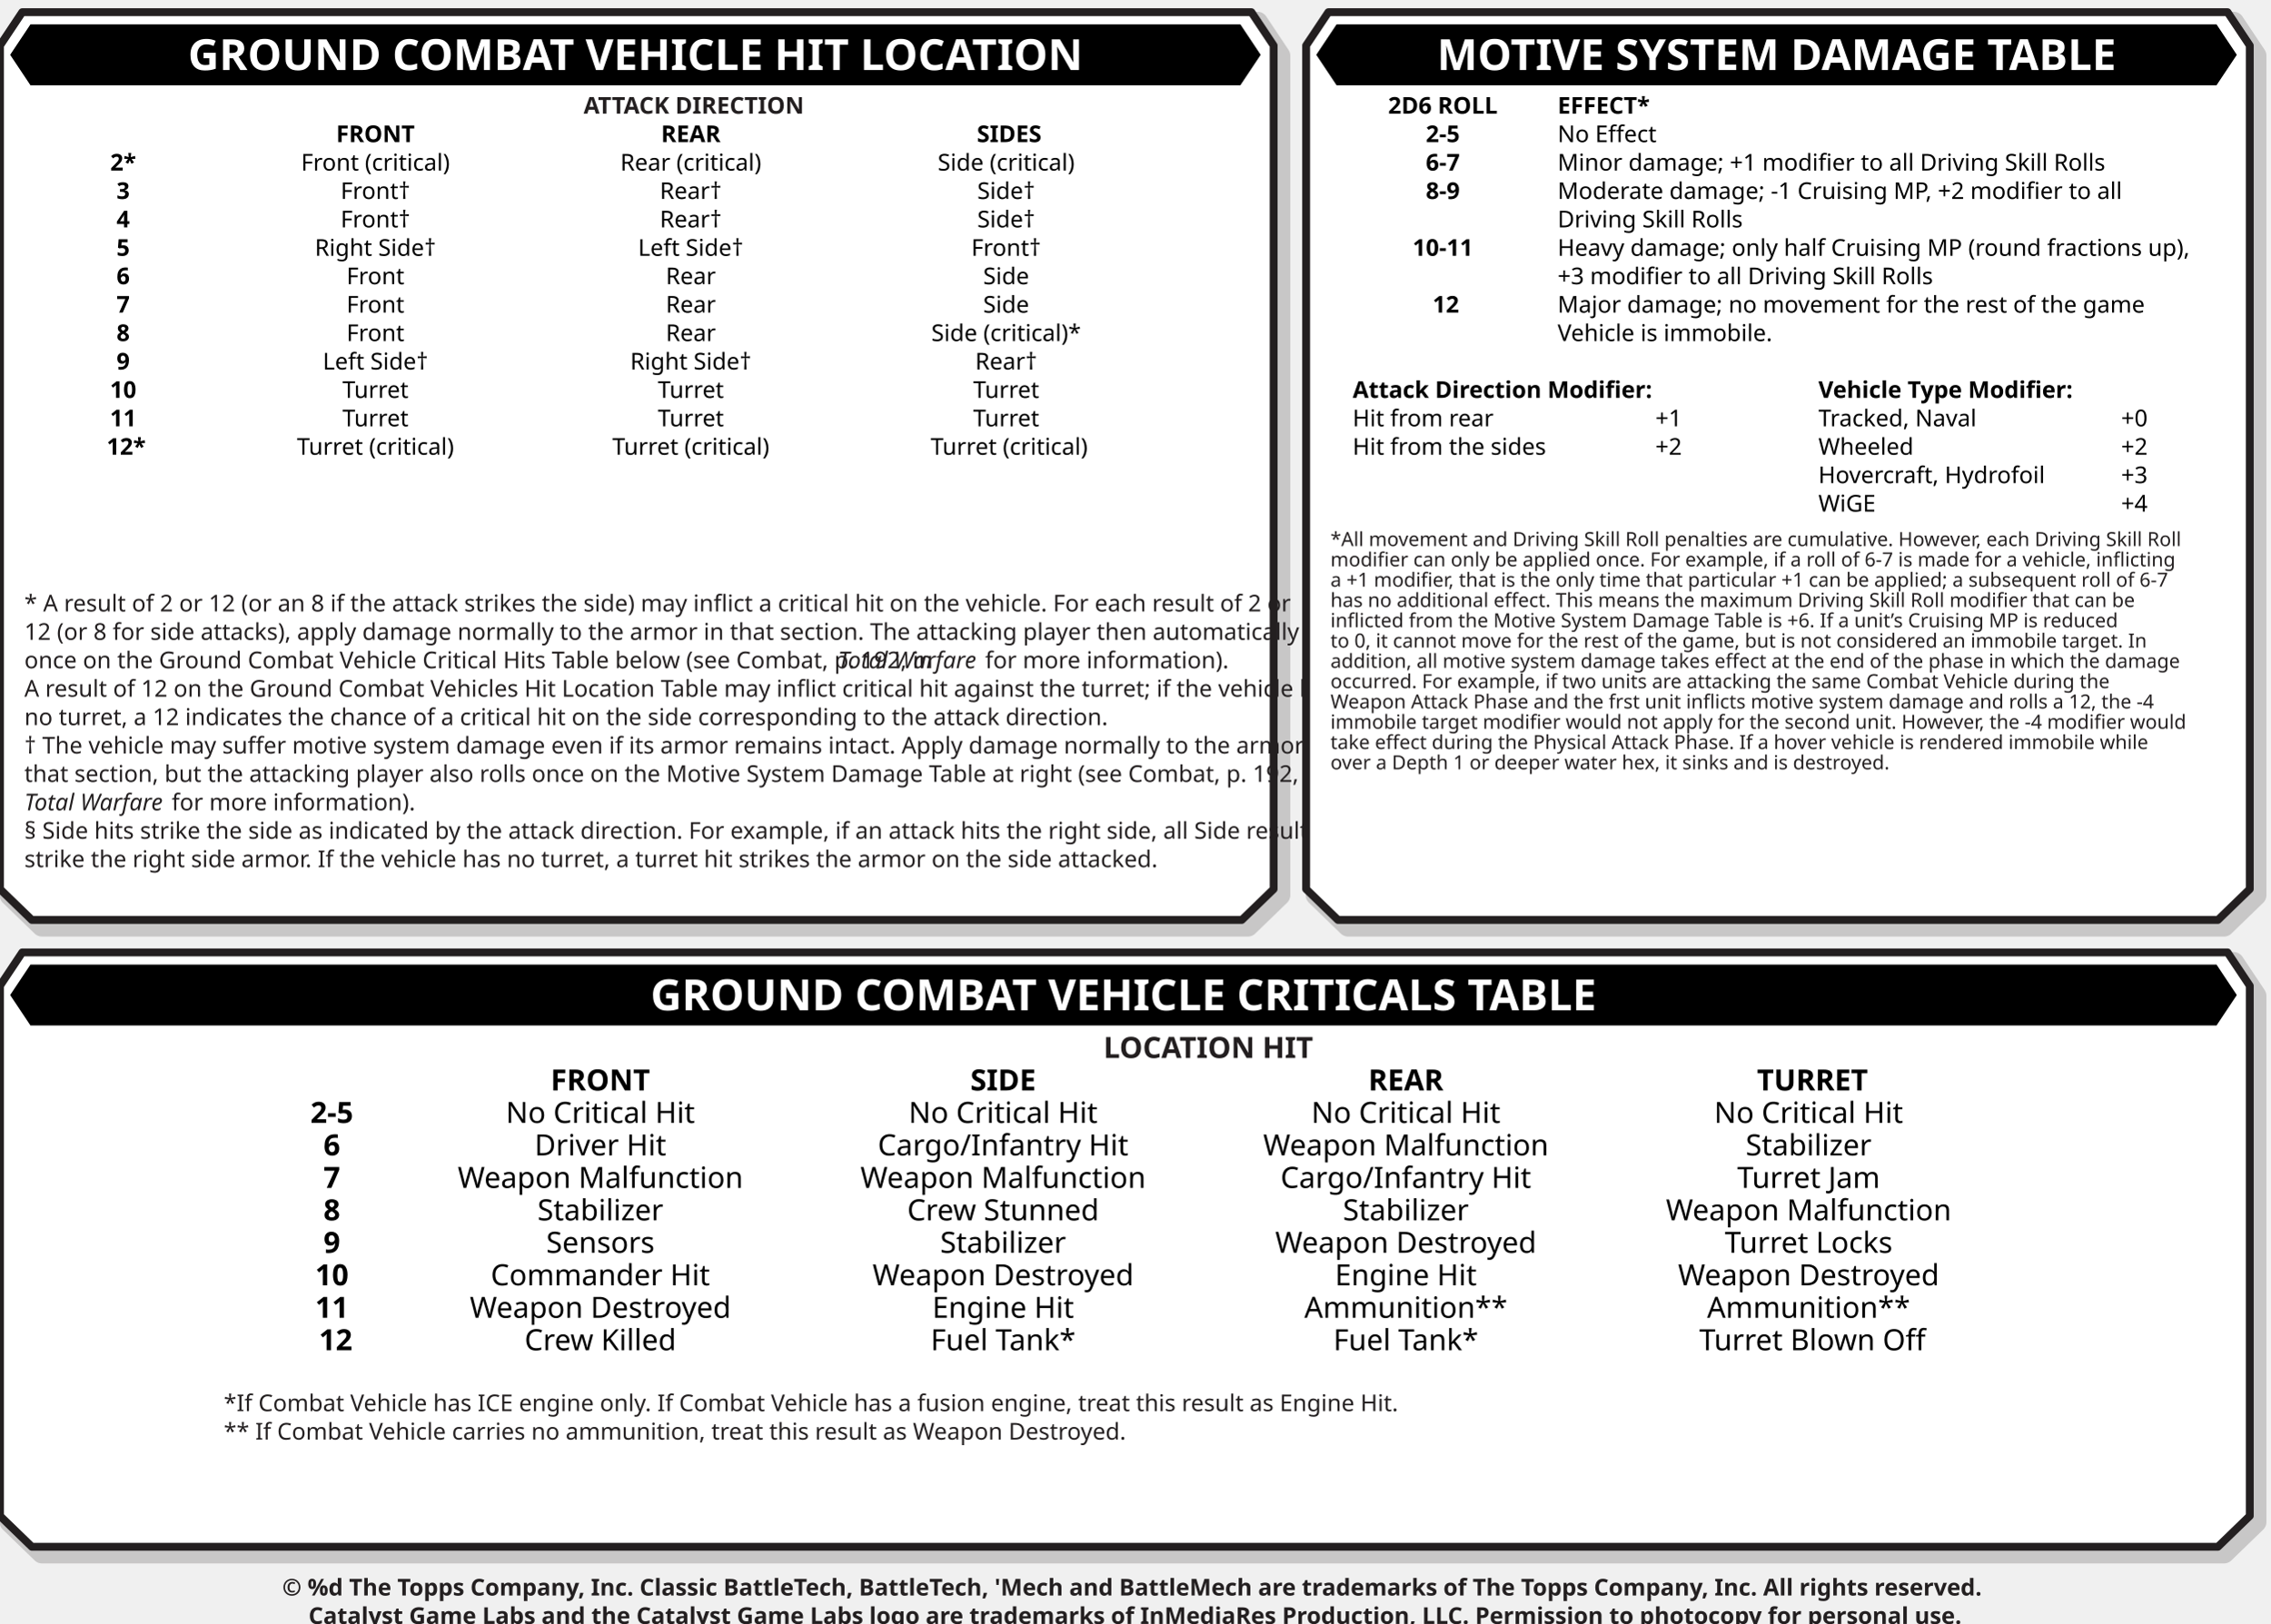
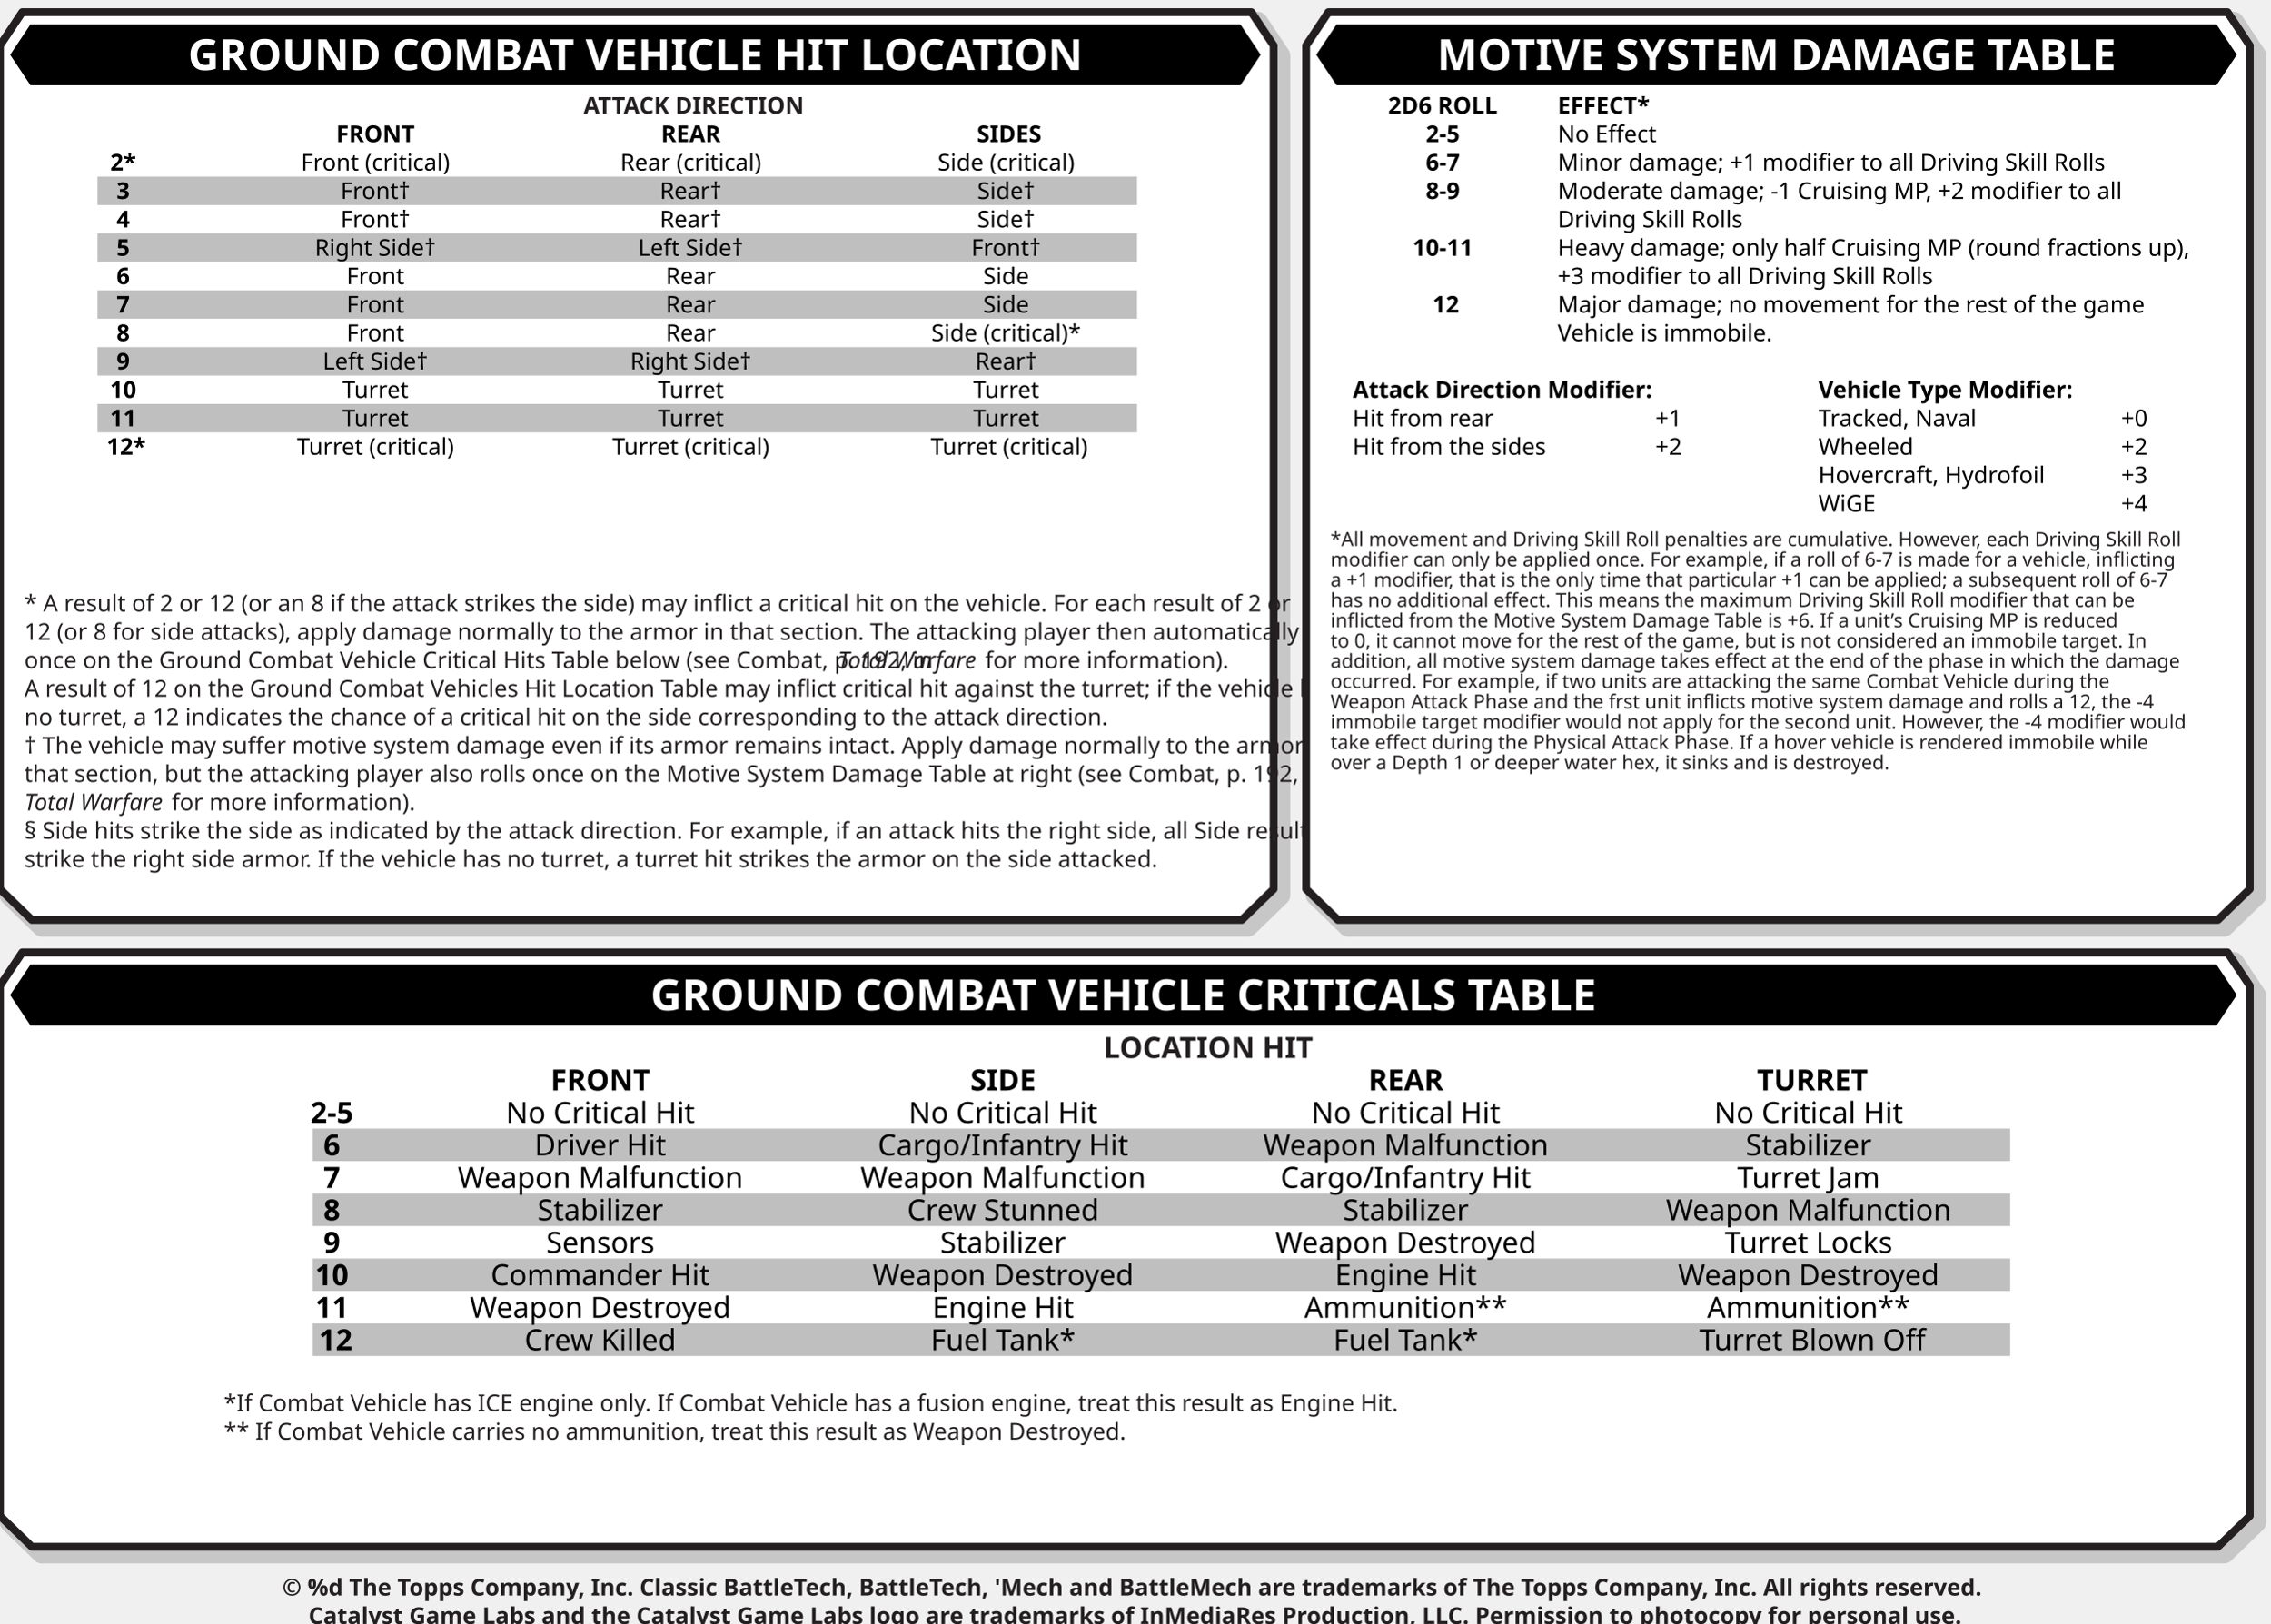
- <svg xmlns="http://www.w3.org/2000/svg" contentScriptType="text/ecmascript" width="559.0" zoomAndPan="magnify" contentStyleType="text/css" height="400.0" preserveAspectRatio="xMidYMid meet" version="1.0">
+ <svg xmlns="http://www.w3.org/2000/svg" contentScriptType="text/ecmascript" width="559.0" zoomAndPan="magnify" contentStyleType="text/css" height="400.0" preserveAspectRatio="xMidYMid meet" version="1.0" id="svg155">
+   <defs id="defs155" />
  <g style="mml-color-elements:" id="rs_template">
    <text font-size="5.7px" transform="translate (279.5 400.0)" fill="#231f20" text-anchor="middle" font-family="Eurostile" id="footer" font-weight="bold">
      <tspan lengthAdjust="spacingAndGlyphs" x="0.0" id="tspanCopyright" y="-7.000" textLength="531.050">© %d The Topps Company, Inc. Classic BattleTech, BattleTech, 'Mech and BattleMech are trademarks of The Topps Company, Inc. All rights reserved.</tspan>
-       <tspan lengthAdjust="spacingAndGlyphs" x="0.0" y="0" textLength="503.100">Catalyst Game Labs and the Catalyst Game Labs logo are trademarks of InMediaRes Production, LLC. Permission to photocopy for personal use.</tspan>
+       <tspan lengthAdjust="spacingAndGlyphs" x="0.0" y="0" textLength="503.100" id="tspan1">Catalyst Game Labs and the Catalyst Game Labs logo are trademarks of InMediaRes Production, LLC. Permission to photocopy for personal use.</tspan>
    </text>
-     <g transform="translate (0.000 3.000)">
-       <g>
-         <path fill="#ffffff" d="M 2.5,10.714 L 7.975,2.500 L 309.655,2.500 l 5.475,8.214 L 315.130,217.500 l -7.845,7.600 L 10.345,225.100 l -7.845,-7.600 Z" stroke-width="5.2" stroke-linejoin="round" stroke="#c8c7c7" />
-         <path fill="#ffffff" d="M 0.0,8.214 L 5.475,0.000 L 308.155,0.000 l 5.475,8.214 L 313.630,216.000 l -7.845,7.600 L 7.845,223.600 l -7.845,-7.600 Z" stroke-width="1.932" stroke-linejoin="round" stroke="#231f20" />
-         <g transform="translate (2.5,3.0)">
-           <path fill="#000000" d="M 0,7.500 l 4.999,-7.500 h 297.940 l 4.999,7.500 l -4.999,7.500 h -297.940 Z" />
-           <text x="153.969" y="11.250" fill="#ffffff" text-anchor="middle" style="font-family:Eurostile;font-size:10.600px;font-weight:bold;font-style:normal" textLength="198.545" lengthAdjust="spacingAndGlyphs">GROUND COMBAT VEHICLE HIT LOCATION</text>
+     <g transform="translate (0.000 3.000)" id="g64">
+       <g id="g4">
+         <path fill="#ffffff" d="M 2.5,10.714 L 7.975,2.500 L 309.655,2.500 l 5.475,8.214 L 315.130,217.500 l -7.845,7.600 L 10.345,225.100 l -7.845,-7.600 Z" stroke-width="5.2" stroke-linejoin="round" stroke="#c8c7c7" id="path1" />
+         <path fill="#ffffff" d="M 0.0,8.214 L 5.475,0.000 L 308.155,0.000 l 5.475,8.214 L 313.630,216.000 l -7.845,7.600 L 7.845,223.600 l -7.845,-7.600 Z" stroke-width="1.932" stroke-linejoin="round" stroke="#231f20" id="path2" />
+         <g transform="translate (2.5,3.0)" id="g3">
+           <path fill="#000000" d="M 0,7.500 l 4.999,-7.500 h 297.940 l 4.999,7.500 l -4.999,7.500 h -297.940 Z" id="path3" />
+           <text x="153.969" y="11.250" fill="#ffffff" text-anchor="middle" style="font-family:Eurostile;font-size:10.600px;font-weight:bold;font-style:normal" textLength="198.545" lengthAdjust="spacingAndGlyphs" id="text3">GROUND COMBAT VEHICLE HIT LOCATION</text>
        </g>
      </g>
-       <text fill="#231f20" x="170.847" y="25.000" style="font-family:Eurostile;font-size:5.700px;font-weight:bold;font-style:normal" text-anchor="middle">ATTACK DIRECTION</text>
-       <g transform="translate (0.000 32.000)">
-         <text text-anchor="middle" style="font-family:Eurostile;font-size:5.700px;font-weight:bold;font-style:normal">
-           <tspan x="93.189" y="0.000">FRONT</tspan>
-           <tspan x="170.847" y="0.000">REAR</tspan>
-           <tspan x="248.504" y="0.000">SIDES</tspan>
-         </text>
-         <text text-anchor="middle" style="font-family:Eurostile;font-size:5.700px;font-weight:bold;font-style:normal">
-           <tspan x="31.063" y="7.000">2*</tspan>
-           <tspan x="31.063" y="14.000">3</tspan>
-           <tspan x="31.063" y="21.000">4</tspan>
-           <tspan x="31.063" y="28.000">5</tspan>
-           <tspan x="31.063" y="35.000">6</tspan>
-           <tspan x="31.063" y="42.000">7</tspan>
-           <tspan x="31.063" y="49.000">8</tspan>
-           <tspan x="31.063" y="56.000">9</tspan>
-           <tspan x="31.063" y="63.000">10</tspan>
-           <tspan x="31.063" y="70.000">11</tspan>
-           <tspan x="31.063" y="77.000">12*</tspan>
-         </text>
-         <text text-anchor="middle" style="font-family:Eurostile;font-size:5.700px;font-weight:normal;font-style:normal">
-           <tspan x="93.189" y="7.000">Front (critical)</tspan>
-           <tspan x="170.847" y="7.000">Rear (critical)</tspan>
-           <tspan x="248.504" y="7.000">Side (critical)</tspan>
-           <tspan x="93.189" y="14.000">Front†</tspan>
-           <tspan x="170.847" y="14.000">Rear†</tspan>
-           <tspan x="248.504" y="14.000">Side†</tspan>
-           <tspan x="93.189" y="21.000">Front†</tspan>
-           <tspan x="170.847" y="21.000">Rear†</tspan>
-           <tspan x="248.504" y="21.000">Side†</tspan>
-           <tspan x="93.189" y="28.000">Right Side†</tspan>
-           <tspan x="170.847" y="28.000">Left Side†</tspan>
-           <tspan x="248.504" y="28.000">Front†</tspan>
-           <tspan x="93.189" y="35.000">Front</tspan>
-           <tspan x="170.847" y="35.000">Rear</tspan>
-           <tspan x="248.504" y="35.000">Side</tspan>
-           <tspan x="93.189" y="42.000">Front</tspan>
-           <tspan x="170.847" y="42.000">Rear</tspan>
-           <tspan x="248.504" y="42.000">Side</tspan>
-           <tspan x="93.189" y="49.000">Front</tspan>
-           <tspan x="170.847" y="49.000">Rear</tspan>
-           <tspan x="248.504" y="49.000">Side (critical)*</tspan>
-           <tspan x="93.189" y="56.000">Left Side†</tspan>
-           <tspan x="170.847" y="56.000">Right Side†</tspan>
-           <tspan x="248.504" y="56.000">Rear†</tspan>
-           <tspan x="93.189" y="63.000">Turret</tspan>
-           <tspan x="170.847" y="63.000">Turret</tspan>
-           <tspan x="248.504" y="63.000">Turret</tspan>
-           <tspan x="93.189" y="70.000">Turret</tspan>
-           <tspan x="170.847" y="70.000">Turret</tspan>
-           <tspan x="248.504" y="70.000">Turret</tspan>
-           <tspan x="93.189" y="77.000">Turret (critical)</tspan>
-           <tspan x="170.847" y="77.000">Turret (critical)</tspan>
-           <tspan x="248.504" y="77.000">Turret (critical)</tspan>
-         </text>
-       </g>
-       <g transform="translate(0,140.600)">
-         <text x="6.000" y="7.000" fill="#231f20" text-anchor="start" style="font-family:Eurostile;font-size:5.700px;font-weight:normal;font-style:normal" textLength="301.630" lengthAdjust="spacingAndGlyphs">* A result of 2 or 12 (or an 8 if the attack strikes the side) may inflict a critical hit on the vehicle. For each result of 2 or</text>
-         <text x="6.000" y="14.000" fill="#231f20" text-anchor="start" style="font-family:Eurostile;font-size:5.700px;font-weight:normal;font-style:normal" textLength="301.630" lengthAdjust="spacingAndGlyphs">12 (or 8 for side attacks), apply damage normally to the armor in that section. The attacking player then automatically rolls</text>
-         <text x="6.000" y="21.000" fill="#231f20" text-anchor="start" style="font-family:Eurostile;font-size:5.700px;font-weight:normal;font-style:normal" textLength="200.326" lengthAdjust="spacingAndGlyphs">once on the Ground Combat Vehicle Critical Hits Table below (see Combat, p. 192, in </text>
-         <text x="206.326" y="21.000" fill="#231f20" text-anchor="start" style="font-family:Eurostile;font-size:5.700px;font-weight:normal;font-style:italic" textLength="33.425" lengthAdjust="spacingAndGlyphs">Total Warfare</text>
-         <text x="242.595" y="21.000" fill="#231f20" text-anchor="start" style="font-family:Eurostile;font-size:5.700px;font-weight:normal;font-style:normal" textLength="53.281" lengthAdjust="spacingAndGlyphs"> for more information).</text>
-         <text x="6.000" y="28.000" fill="#231f20" text-anchor="start" style="font-family:Eurostile;font-size:5.700px;font-weight:normal;font-style:normal" textLength="301.630" lengthAdjust="spacingAndGlyphs">A result of 12 on the Ground Combat Vehicles Hit Location Table may inflict critical hit against the turret; if the vehicle has</text>
-         <text fill="#231f20" x="6.000" y="35.000" style="font-family:Eurostile;font-size:5.700px;font-weight:normal;font-style:normal;mml-field-width:67827.500" text-anchor="start">no turret, a 12 indicates the chance of a critical hit on the side corresponding to the attack direction.</text>
-         <text x="6.000" y="42.000" fill="#231f20" text-anchor="start" style="font-family:Eurostile;font-size:5.700px;font-weight:normal;font-style:normal" textLength="301.630" lengthAdjust="spacingAndGlyphs">† The vehicle may suffer motive system damage even if its armor remains intact. Apply damage normally to the armor in</text>
-         <text x="6.000" y="49.000" fill="#231f20" text-anchor="start" style="font-family:Eurostile;font-size:5.700px;font-weight:normal;font-style:normal" textLength="301.630" lengthAdjust="spacingAndGlyphs">that section, but the attacking player also rolls once on the Motive System Damage Table at right (see Combat, p. 192, in</text>
-         <text x="6.000" y="56.000" fill="#231f20" text-anchor="start" style="font-family:Eurostile;font-size:5.700px;font-weight:normal;font-style:italic" textLength="33.425" lengthAdjust="spacingAndGlyphs">Total Warfare</text>
-         <text x="42.269" y="56.000" fill="#231f20" text-anchor="start" style="font-family:Eurostile;font-size:5.700px;font-weight:normal;font-style:normal" textLength="53.281" lengthAdjust="spacingAndGlyphs"> for more information).</text>
-         <text x="6.000" y="63.000" fill="#231f20" text-anchor="start" style="font-family:Eurostile;font-size:5.700px;font-weight:normal;font-style:normal" textLength="301.630" lengthAdjust="spacingAndGlyphs">§ Side hits strike the side as indicated by the attack direction. For example, if an attack hits the right side, all Side results</text>
-         <text fill="#231f20" x="6.000" y="70.000" style="font-family:Eurostile;font-size:5.700px;font-weight:normal;font-style:normal;mml-field-width:69736.813" text-anchor="start">strike the right side armor. If the vehicle has no turret, a turret hit strikes the armor on the side attacked.</text>
-       </g>
-     </g>
-     <g transform="translate (321.630 3.000)">
-       <g>
-         <path fill="#ffffff" d="M 2.5,10.714 L 7.975,2.500 L 228.395,2.500 l 5.475,8.214 L 233.870,217.500 l -7.845,7.600 L 10.345,225.100 l -7.845,-7.600 Z" stroke-width="5.2" stroke-linejoin="round" stroke="#c8c7c7" />
-         <path fill="#ffffff" d="M 0.0,8.214 L 5.475,0.000 L 226.895,0.000 l 5.475,8.214 L 232.370,216.000 l -7.845,7.600 L 7.845,223.600 l -7.845,-7.600 Z" stroke-width="1.932" stroke-linejoin="round" stroke="#231f20" />
-         <g transform="translate (2.5,3.0)">
-           <path fill="#000000" d="M 0,7.500 l 4.999,-7.500 h 216.680 l 4.999,7.500 l -4.999,7.500 h -216.680 Z" />
-           <text x="113.339" y="11.250" fill="#ffffff" text-anchor="middle" style="font-family:Eurostile;font-size:10.600px;font-weight:bold;font-style:normal" textLength="157.417" lengthAdjust="spacingAndGlyphs">MOTIVE SYSTEM DAMAGE TABLE</text>
+       <text fill="#231f20" x="170.847" y="25.000" style="font-family:Eurostile;font-size:5.700px;font-weight:bold;font-style:normal" text-anchor="middle" id="text4">ATTACK DIRECTION</text>
+       <g transform="translate (0.000 32.000)" id="g50">
+         <text text-anchor="middle" style="font-family:Eurostile;font-size:5.700px;font-weight:bold;font-style:normal" id="text6">
+           <tspan x="93.189" y="0.000" id="tspan4">FRONT</tspan>
+           <tspan x="170.847" y="0.000" id="tspan5">REAR</tspan>
+           <tspan x="248.504" y="0.000" id="tspan6">SIDES</tspan>
+         </text>
+         <text text-anchor="middle" style="font-family:Eurostile;font-size:5.700px;font-weight:bold;font-style:normal" id="text17">
+           <tspan x="31.063" y="7.000" id="tspan7">2*</tspan>
+           <tspan x="31.063" y="14.000" id="tspan8">3</tspan>
+           <tspan x="31.063" y="21.000" id="tspan9">4</tspan>
+           <tspan x="31.063" y="28.000" id="tspan10">5</tspan>
+           <tspan x="31.063" y="35.000" id="tspan11">6</tspan>
+           <tspan x="31.063" y="42.000" id="tspan12">7</tspan>
+           <tspan x="31.063" y="49.000" id="tspan13">8</tspan>
+           <tspan x="31.063" y="56.000" id="tspan14">9</tspan>
+           <tspan x="31.063" y="63.000" id="tspan15">10</tspan>
+           <tspan x="31.063" y="70.000" id="tspan16">11</tspan>
+           <tspan x="31.063" y="77.000" id="tspan17">12*</tspan>
+         </text>
+         <text text-anchor="middle" style="font-family:Eurostile;font-size:5.700px;font-weight:normal;font-style:normal" id="text50">
+           <tspan x="93.189" y="7.000" id="tspan18">Front (critical)</tspan>
+           <tspan x="170.847" y="7.000" id="tspan19">Rear (critical)</tspan>
+           <tspan x="248.504" y="7.000" id="tspan20">Side (critical)</tspan>
+           <tspan x="93.189" y="14.000" id="tspan21">Front†</tspan>
+           <tspan x="170.847" y="14.000" id="tspan22">Rear†</tspan>
+           <tspan x="248.504" y="14.000" id="tspan23">Side†</tspan>
+           <tspan x="93.189" y="21.000" id="tspan24">Front†</tspan>
+           <tspan x="170.847" y="21.000" id="tspan25">Rear†</tspan>
+           <tspan x="248.504" y="21.000" id="tspan26">Side†</tspan>
+           <tspan x="93.189" y="28.000" id="tspan27">Right Side†</tspan>
+           <tspan x="170.847" y="28.000" id="tspan28">Left Side†</tspan>
+           <tspan x="248.504" y="28.000" id="tspan29">Front†</tspan>
+           <tspan x="93.189" y="35.000" id="tspan30">Front</tspan>
+           <tspan x="170.847" y="35.000" id="tspan31">Rear</tspan>
+           <tspan x="248.504" y="35.000" id="tspan32">Side</tspan>
+           <tspan x="93.189" y="42.000" id="tspan33">Front</tspan>
+           <tspan x="170.847" y="42.000" id="tspan34">Rear</tspan>
+           <tspan x="248.504" y="42.000" id="tspan35">Side</tspan>
+           <tspan x="93.189" y="49.000" id="tspan36">Front</tspan>
+           <tspan x="170.847" y="49.000" id="tspan37">Rear</tspan>
+           <tspan x="248.504" y="49.000" id="tspan38">Side (critical)*</tspan>
+           <tspan x="93.189" y="56.000" id="tspan39">Left Side†</tspan>
+           <tspan x="170.847" y="56.000" id="tspan40">Right Side†</tspan>
+           <tspan x="248.504" y="56.000" id="tspan41">Rear†</tspan>
+           <tspan x="93.189" y="63.000" id="tspan42">Turret</tspan>
+           <tspan x="170.847" y="63.000" id="tspan43">Turret</tspan>
+           <tspan x="248.504" y="63.000" id="tspan44">Turret</tspan>
+           <tspan x="93.189" y="70.000" id="tspan45">Turret</tspan>
+           <tspan x="170.847" y="70.000" id="tspan46">Turret</tspan>
+           <tspan x="248.504" y="70.000" id="tspan47">Turret</tspan>
+           <tspan x="93.189" y="77.000" id="tspan48">Turret (critical)</tspan>
+           <tspan x="170.847" y="77.000" id="tspan49">Turret (critical)</tspan>
+           <tspan x="248.504" y="77.000" id="tspan50">Turret (critical)</tspan>
+         </text>
+       </g>
+       <g transform="translate(0,140.600)" id="g63">
+         <text x="6.000" y="7.000" fill="#231f20" text-anchor="start" style="font-family:Eurostile;font-size:5.700px;font-weight:normal;font-style:normal" textLength="301.630" lengthAdjust="spacingAndGlyphs" id="text51">* A result of 2 or 12 (or an 8 if the attack strikes the side) may inflict a critical hit on the vehicle. For each result of 2 or</text>
+         <text x="6.000" y="14.000" fill="#231f20" text-anchor="start" style="font-family:Eurostile;font-size:5.700px;font-weight:normal;font-style:normal" textLength="301.630" lengthAdjust="spacingAndGlyphs" id="text52">12 (or 8 for side attacks), apply damage normally to the armor in that section. The attacking player then automatically rolls</text>
+         <text x="6.000" y="21.000" fill="#231f20" text-anchor="start" style="font-family:Eurostile;font-size:5.700px;font-weight:normal;font-style:normal" textLength="200.326" lengthAdjust="spacingAndGlyphs" id="text53">once on the Ground Combat Vehicle Critical Hits Table below (see Combat, p. 192, in </text>
+         <text x="206.326" y="21.000" fill="#231f20" text-anchor="start" style="font-family:Eurostile;font-size:5.700px;font-weight:normal;font-style:italic" textLength="33.425" lengthAdjust="spacingAndGlyphs" id="text54">Total Warfare</text>
+         <text x="242.595" y="21.000" fill="#231f20" text-anchor="start" style="font-family:Eurostile;font-size:5.700px;font-weight:normal;font-style:normal" textLength="53.281" lengthAdjust="spacingAndGlyphs" id="text55"> for more information).</text>
+         <text x="6.000" y="28.000" fill="#231f20" text-anchor="start" style="font-family:Eurostile;font-size:5.700px;font-weight:normal;font-style:normal" textLength="301.630" lengthAdjust="spacingAndGlyphs" id="text56">A result of 12 on the Ground Combat Vehicles Hit Location Table may inflict critical hit against the turret; if the vehicle has</text>
+         <text fill="#231f20" x="6.000" y="35.000" style="font-family:Eurostile;font-size:5.700px;font-weight:normal;font-style:normal;mml-field-width:67827.500" text-anchor="start" id="text57">no turret, a 12 indicates the chance of a critical hit on the side corresponding to the attack direction.</text>
+         <text x="6.000" y="42.000" fill="#231f20" text-anchor="start" style="font-family:Eurostile;font-size:5.700px;font-weight:normal;font-style:normal" textLength="301.630" lengthAdjust="spacingAndGlyphs" id="text58">† The vehicle may suffer motive system damage even if its armor remains intact. Apply damage normally to the armor in</text>
+         <text x="6.000" y="49.000" fill="#231f20" text-anchor="start" style="font-family:Eurostile;font-size:5.700px;font-weight:normal;font-style:normal" textLength="301.630" lengthAdjust="spacingAndGlyphs" id="text59">that section, but the attacking player also rolls once on the Motive System Damage Table at right (see Combat, p. 192, in</text>
+         <text x="6.000" y="56.000" fill="#231f20" text-anchor="start" style="font-family:Eurostile;font-size:5.700px;font-weight:normal;font-style:italic" textLength="33.425" lengthAdjust="spacingAndGlyphs" id="text60">Total Warfare</text>
+         <text x="42.269" y="56.000" fill="#231f20" text-anchor="start" style="font-family:Eurostile;font-size:5.700px;font-weight:normal;font-style:normal" textLength="53.281" lengthAdjust="spacingAndGlyphs" id="text61"> for more information).</text>
+         <text x="6.000" y="63.000" fill="#231f20" text-anchor="start" style="font-family:Eurostile;font-size:5.700px;font-weight:normal;font-style:normal" textLength="301.630" lengthAdjust="spacingAndGlyphs" id="text62">§ Side hits strike the side as indicated by the attack direction. For example, if an attack hits the right side, all Side results</text>
+         <text fill="#231f20" x="6.000" y="70.000" style="font-family:Eurostile;font-size:5.700px;font-weight:normal;font-style:normal;mml-field-width:69736.813" text-anchor="start" id="text63">strike the right side armor. If the vehicle has no turret, a turret hit strikes the armor on the side attacked.</text>
+       </g>
+     </g>
+     <g transform="translate (321.630 3.000)" id="g107">
+       <g id="g67">
+         <path fill="#ffffff" d="M 2.5,10.714 L 7.975,2.500 L 228.395,2.500 l 5.475,8.214 L 233.870,217.500 l -7.845,7.600 L 10.345,225.100 l -7.845,-7.600 Z" stroke-width="5.2" stroke-linejoin="round" stroke="#c8c7c7" id="path64" />
+         <path fill="#ffffff" d="M 0.0,8.214 L 5.475,0.000 L 226.895,0.000 l 5.475,8.214 L 232.370,216.000 l -7.845,7.600 L 7.845,223.600 l -7.845,-7.600 Z" stroke-width="1.932" stroke-linejoin="round" stroke="#231f20" id="path65" />
+         <g transform="translate (2.5,3.0)" id="g66">
+           <path fill="#000000" d="M 0,7.500 l 4.999,-7.500 h 216.680 l 4.999,7.500 l -4.999,7.500 h -216.680 Z" id="path66" />
+           <text x="113.339" y="11.250" fill="#ffffff" text-anchor="middle" style="font-family:Eurostile;font-size:10.600px;font-weight:bold;font-style:normal" textLength="157.417" lengthAdjust="spacingAndGlyphs" id="text66">MOTIVE SYSTEM DAMAGE TABLE</text>
        </g>
      </g>
-       <g transform="translate (0.000 25.000)">
-         <text text-anchor="start" style="font-family:Eurostile;font-size:5.700px;font-weight:bold;font-style:normal">
-           <tspan x="61.930" y="0.000">EFFECT*</tspan>
-         </text>
-         <text text-anchor="middle" style="font-family:Eurostile;font-size:5.700px;font-weight:bold;font-style:normal">
-           <tspan x="34.405" y="0.000">2D6 ROLL</tspan>
-           <tspan x="34.405" y="7.000">2-5</tspan>
-           <tspan x="34.405" y="14.000">6-7</tspan>
-           <tspan x="34.405" y="21.000">8-9</tspan>
-           <tspan x="34.405" y="35.000">10-11</tspan>
-           <tspan x="34.405" y="49.000">12</tspan>
-         </text>
-         <text text-anchor="start" style="font-family:Eurostile;font-size:5.700px;font-weight:normal;font-style:normal">
-           <tspan x="61.930" y="7.000">No Effect</tspan>
-           <tspan x="61.930" y="14.000">Minor damage; +1 modifier to all Driving Skill Rolls</tspan>
-           <tspan x="61.930" y="21.000">Moderate damage; -1 Cruising MP, +2 modifier to all</tspan>
-           <tspan x="61.930" y="28.000">Driving Skill Rolls</tspan>
-           <tspan x="61.930" y="35.000">Heavy damage; only half Cruising MP (round fractions up),</tspan>
-           <tspan x="61.930" y="42.000">+3 modifier to all Driving Skill Rolls</tspan>
-           <tspan x="61.930" y="49.000">Major damage; no movement for the rest of the game</tspan>
-           <tspan x="61.930" y="56.000">Vehicle is immobile.</tspan>
-         </text>
-       </g>
-       <g transform="translate (0.000 95.000)">
-         <text text-anchor="start" style="font-family:Eurostile;font-size:5.700px;font-weight:bold;font-style:normal">
-           <tspan x="11.469" y="0.000">Attack Direction Modifier:</tspan>
-         </text>
-         <text text-anchor="start" style="font-family:Eurostile;font-size:5.700px;font-weight:normal;font-style:normal">
-           <tspan x="11.469" y="7.000">Hit from rear</tspan>
-           <tspan x="86.014" y="7.000">+1</tspan>
-           <tspan x="11.469" y="14.000">Hit from the sides</tspan>
-           <tspan x="86.014" y="14.000">+2</tspan>
-         </text>
-       </g>
-       <g transform="translate (114.685 95.000)">
-         <text text-anchor="start" style="font-family:Eurostile;font-size:5.700px;font-weight:bold;font-style:normal">
-           <tspan x="11.469" y="0.000">Vehicle Type Modifier:</tspan>
-         </text>
-         <text text-anchor="start" style="font-family:Eurostile;font-size:5.700px;font-weight:normal;font-style:normal">
-           <tspan x="11.469" y="7.000">Tracked, Naval</tspan>
-           <tspan x="86.014" y="7.000">+0</tspan>
-           <tspan x="11.469" y="14.000">Wheeled</tspan>
-           <tspan x="86.014" y="14.000">+2</tspan>
-           <tspan x="11.469" y="21.000">Hovercraft, Hydrofoil</tspan>
-           <tspan x="86.014" y="21.000">+3</tspan>
-           <tspan x="11.469" y="28.000">WiGE</tspan>
-           <tspan x="86.014" y="28.000">+4</tspan>
-         </text>
-       </g>
-       <text x="6.000" y="131.500" fill="#231f20" text-anchor="start" style="font-family:Eurostile;font-size:4.800px;font-weight:normal;font-style:normal" textLength="220.370" lengthAdjust="spacingAndGlyphs">*All movement and Driving Skill Roll penalties are cumulative. However, each Driving Skill Roll</text>
-       <text x="6.000" y="136.500" fill="#231f20" text-anchor="start" style="font-family:Eurostile;font-size:4.800px;font-weight:normal;font-style:normal" textLength="220.370" lengthAdjust="spacingAndGlyphs">modifier can only be applied once. For example, if a roll of 6-7 is made for a vehicle, inflicting</text>
-       <text x="6.000" y="141.500" fill="#231f20" text-anchor="start" style="font-family:Eurostile;font-size:4.800px;font-weight:normal;font-style:normal" textLength="220.370" lengthAdjust="spacingAndGlyphs">a +1 modifier, that is the only time that particular +1 can be applied; a subsequent roll of 6-7</text>
-       <text x="6.000" y="146.500" fill="#231f20" text-anchor="start" style="font-family:Eurostile;font-size:4.800px;font-weight:normal;font-style:normal" textLength="220.370" lengthAdjust="spacingAndGlyphs">has no additional effect. This means the maximum Driving Skill Roll modifier that can be</text>
-       <text x="6.000" y="151.500" fill="#231f20" text-anchor="start" style="font-family:Eurostile;font-size:4.800px;font-weight:normal;font-style:normal" textLength="220.370" lengthAdjust="spacingAndGlyphs">inflicted from the Motive System Damage Table is +6. If a unit’s Cruising MP is reduced</text>
-       <text x="6.000" y="156.500" fill="#231f20" text-anchor="start" style="font-family:Eurostile;font-size:4.800px;font-weight:normal;font-style:normal" textLength="220.370" lengthAdjust="spacingAndGlyphs">to 0, it cannot move for the rest of the game, but is not considered an immobile target. In</text>
-       <text x="6.000" y="161.500" fill="#231f20" text-anchor="start" style="font-family:Eurostile;font-size:4.800px;font-weight:normal;font-style:normal" textLength="220.370" lengthAdjust="spacingAndGlyphs">addition, all motive system damage takes effect at the end of the phase in which the damage</text>
-       <text x="6.000" y="166.500" fill="#231f20" text-anchor="start" style="font-family:Eurostile;font-size:4.800px;font-weight:normal;font-style:normal" textLength="220.370" lengthAdjust="spacingAndGlyphs">occurred. For example, if two units are attacking the same Combat Vehicle during the</text>
-       <text x="6.000" y="171.500" fill="#231f20" text-anchor="start" style="font-family:Eurostile;font-size:4.800px;font-weight:normal;font-style:normal" textLength="220.370" lengthAdjust="spacingAndGlyphs">Weapon Attack Phase and the frst unit inflicts motive system damage and rolls a 12, the -4</text>
-       <text x="6.000" y="176.500" fill="#231f20" text-anchor="start" style="font-family:Eurostile;font-size:4.800px;font-weight:normal;font-style:normal" textLength="220.370" lengthAdjust="spacingAndGlyphs">immobile target modifier would not apply for the second unit. However, the -4 modifier would</text>
-       <text x="6.000" y="181.500" fill="#231f20" text-anchor="start" style="font-family:Eurostile;font-size:4.800px;font-weight:normal;font-style:normal" textLength="220.370" lengthAdjust="spacingAndGlyphs">take effect during the Physical Attack Phase. If a hover vehicle is rendered immobile while</text>
-       <text fill="#231f20" x="6.000" y="186.500" style="font-family:Eurostile;font-size:4.800px;font-weight:normal;font-style:normal;mml-field-width:21594.053" text-anchor="start">over a Depth 1 or deeper water hex, it sinks and is destroyed.</text>
-     </g>
-     <g transform="translate (0.000 234.600)">
-       <g>
-         <path fill="#ffffff" d="M 2.5,10.714 L 7.975,2.500 L 550.025,2.500 l 5.475,8.214 L 555.500,140.300 l -7.845,7.600 L 10.345,147.900 l -7.845,-7.600 Z" stroke-width="5.2" stroke-linejoin="round" stroke="#c8c7c7" />
-         <path fill="#ffffff" d="M 0.0,8.214 L 5.475,0.000 L 548.525,0.000 l 5.475,8.214 L 554.000,138.800 l -7.845,7.600 L 7.845,146.400 l -7.845,-7.600 Z" stroke-width="1.932" stroke-linejoin="round" stroke="#231f20" />
-         <g transform="translate (2.5,3.0)">
-           <path fill="#000000" d="M 0,7.500 l 4.999,-7.500 h 538.310 l 4.999,7.500 l -4.999,7.500 h -538.310 Z" />
-           <text x="274.154" y="11.250" fill="#ffffff" text-anchor="middle" style="font-family:Eurostile;font-size:10.600px;font-weight:bold;font-style:normal" textLength="213.991" lengthAdjust="spacingAndGlyphs">GROUND COMBAT VEHICLE CRITICALS TABLE</text>
+       <g transform="translate (0.000 25.000)" id="g81">
+         <text text-anchor="start" style="font-family:Eurostile;font-size:5.700px;font-weight:bold;font-style:normal" id="text67">
+           <tspan x="61.930" y="0.000" id="tspan67">EFFECT*</tspan>
+         </text>
+         <text text-anchor="middle" style="font-family:Eurostile;font-size:5.700px;font-weight:bold;font-style:normal" id="text73">
+           <tspan x="34.405" y="0.000" id="tspan68">2D6 ROLL</tspan>
+           <tspan x="34.405" y="7.000" id="tspan69">2-5</tspan>
+           <tspan x="34.405" y="14.000" id="tspan70">6-7</tspan>
+           <tspan x="34.405" y="21.000" id="tspan71">8-9</tspan>
+           <tspan x="34.405" y="35.000" id="tspan72">10-11</tspan>
+           <tspan x="34.405" y="49.000" id="tspan73">12</tspan>
+         </text>
+         <text text-anchor="start" style="font-family:Eurostile;font-size:5.700px;font-weight:normal;font-style:normal" id="text81">
+           <tspan x="61.930" y="7.000" id="tspan74">No Effect</tspan>
+           <tspan x="61.930" y="14.000" id="tspan75">Minor damage; +1 modifier to all Driving Skill Rolls</tspan>
+           <tspan x="61.930" y="21.000" id="tspan76">Moderate damage; -1 Cruising MP, +2 modifier to all</tspan>
+           <tspan x="61.930" y="28.000" id="tspan77">Driving Skill Rolls</tspan>
+           <tspan x="61.930" y="35.000" id="tspan78">Heavy damage; only half Cruising MP (round fractions up),</tspan>
+           <tspan x="61.930" y="42.000" id="tspan79">+3 modifier to all Driving Skill Rolls</tspan>
+           <tspan x="61.930" y="49.000" id="tspan80">Major damage; no movement for the rest of the game</tspan>
+           <tspan x="61.930" y="56.000" id="tspan81">Vehicle is immobile.</tspan>
+         </text>
+       </g>
+       <g transform="translate (0.000 95.000)" id="g86">
+         <text text-anchor="start" style="font-family:Eurostile;font-size:5.700px;font-weight:bold;font-style:normal" id="text82">
+           <tspan x="11.469" y="0.000" id="tspan82">Attack Direction Modifier:</tspan>
+         </text>
+         <text text-anchor="start" style="font-family:Eurostile;font-size:5.700px;font-weight:normal;font-style:normal" id="text86">
+           <tspan x="11.469" y="7.000" id="tspan83">Hit from rear</tspan>
+           <tspan x="86.014" y="7.000" id="tspan84">+1</tspan>
+           <tspan x="11.469" y="14.000" id="tspan85">Hit from the sides</tspan>
+           <tspan x="86.014" y="14.000" id="tspan86">+2</tspan>
+         </text>
+       </g>
+       <g transform="translate (114.685 95.000)" id="g95">
+         <text text-anchor="start" style="font-family:Eurostile;font-size:5.700px;font-weight:bold;font-style:normal" id="text87">
+           <tspan x="11.469" y="0.000" id="tspan87">Vehicle Type Modifier:</tspan>
+         </text>
+         <text text-anchor="start" style="font-family:Eurostile;font-size:5.700px;font-weight:normal;font-style:normal" id="text95">
+           <tspan x="11.469" y="7.000" id="tspan88">Tracked, Naval</tspan>
+           <tspan x="86.014" y="7.000" id="tspan89">+0</tspan>
+           <tspan x="11.469" y="14.000" id="tspan90">Wheeled</tspan>
+           <tspan x="86.014" y="14.000" id="tspan91">+2</tspan>
+           <tspan x="11.469" y="21.000" id="tspan92">Hovercraft, Hydrofoil</tspan>
+           <tspan x="86.014" y="21.000" id="tspan93">+3</tspan>
+           <tspan x="11.469" y="28.000" id="tspan94">WiGE</tspan>
+           <tspan x="86.014" y="28.000" id="tspan95">+4</tspan>
+         </text>
+       </g>
+       <text x="6.000" y="131.500" fill="#231f20" text-anchor="start" style="font-family:Eurostile;font-size:4.800px;font-weight:normal;font-style:normal" textLength="220.370" lengthAdjust="spacingAndGlyphs" id="text96">*All movement and Driving Skill Roll penalties are cumulative. However, each Driving Skill Roll</text>
+       <text x="6.000" y="136.500" fill="#231f20" text-anchor="start" style="font-family:Eurostile;font-size:4.800px;font-weight:normal;font-style:normal" textLength="220.370" lengthAdjust="spacingAndGlyphs" id="text97">modifier can only be applied once. For example, if a roll of 6-7 is made for a vehicle, inflicting</text>
+       <text x="6.000" y="141.500" fill="#231f20" text-anchor="start" style="font-family:Eurostile;font-size:4.800px;font-weight:normal;font-style:normal" textLength="220.370" lengthAdjust="spacingAndGlyphs" id="text98">a +1 modifier, that is the only time that particular +1 can be applied; a subsequent roll of 6-7</text>
+       <text x="6.000" y="146.500" fill="#231f20" text-anchor="start" style="font-family:Eurostile;font-size:4.800px;font-weight:normal;font-style:normal" textLength="220.370" lengthAdjust="spacingAndGlyphs" id="text99">has no additional effect. This means the maximum Driving Skill Roll modifier that can be</text>
+       <text x="6.000" y="151.500" fill="#231f20" text-anchor="start" style="font-family:Eurostile;font-size:4.800px;font-weight:normal;font-style:normal" textLength="220.370" lengthAdjust="spacingAndGlyphs" id="text100">inflicted from the Motive System Damage Table is +6. If a unit’s Cruising MP is reduced</text>
+       <text x="6.000" y="156.500" fill="#231f20" text-anchor="start" style="font-family:Eurostile;font-size:4.800px;font-weight:normal;font-style:normal" textLength="220.370" lengthAdjust="spacingAndGlyphs" id="text101">to 0, it cannot move for the rest of the game, but is not considered an immobile target. In</text>
+       <text x="6.000" y="161.500" fill="#231f20" text-anchor="start" style="font-family:Eurostile;font-size:4.800px;font-weight:normal;font-style:normal" textLength="220.370" lengthAdjust="spacingAndGlyphs" id="text102">addition, all motive system damage takes effect at the end of the phase in which the damage</text>
+       <text x="6.000" y="166.500" fill="#231f20" text-anchor="start" style="font-family:Eurostile;font-size:4.800px;font-weight:normal;font-style:normal" textLength="220.370" lengthAdjust="spacingAndGlyphs" id="text103">occurred. For example, if two units are attacking the same Combat Vehicle during the</text>
+       <text x="6.000" y="171.500" fill="#231f20" text-anchor="start" style="font-family:Eurostile;font-size:4.800px;font-weight:normal;font-style:normal" textLength="220.370" lengthAdjust="spacingAndGlyphs" id="text104">Weapon Attack Phase and the frst unit inflicts motive system damage and rolls a 12, the -4</text>
+       <text x="6.000" y="176.500" fill="#231f20" text-anchor="start" style="font-family:Eurostile;font-size:4.800px;font-weight:normal;font-style:normal" textLength="220.370" lengthAdjust="spacingAndGlyphs" id="text105">immobile target modifier would not apply for the second unit. However, the -4 modifier would</text>
+       <text x="6.000" y="181.500" fill="#231f20" text-anchor="start" style="font-family:Eurostile;font-size:4.800px;font-weight:normal;font-style:normal" textLength="220.370" lengthAdjust="spacingAndGlyphs" id="text106">take effect during the Physical Attack Phase. If a hover vehicle is rendered immobile while</text>
+       <text fill="#231f20" x="6.000" y="186.500" style="font-family:Eurostile;font-size:4.800px;font-weight:normal;font-style:normal;mml-field-width:21594.053" text-anchor="start" id="text107">over a Depth 1 or deeper water hex, it sinks and is destroyed.</text>
+     </g>
+     <g transform="translate (0.000 234.600)" id="g155">
+       <g id="g110">
+         <path fill="#ffffff" d="M 2.5,10.714 L 7.975,2.500 L 550.025,2.500 l 5.475,8.214 L 555.500,140.300 l -7.845,7.600 L 10.345,147.900 l -7.845,-7.600 Z" stroke-width="5.2" stroke-linejoin="round" stroke="#c8c7c7" id="path107" />
+         <path fill="#ffffff" d="M 0.0,8.214 L 5.475,0.000 L 548.525,0.000 l 5.475,8.214 L 554.000,138.800 l -7.845,7.600 L 7.845,146.400 l -7.845,-7.600 Z" stroke-width="1.932" stroke-linejoin="round" stroke="#231f20" id="path108" />
+         <g transform="translate (2.5,3.0)" id="g109">
+           <path fill="#000000" d="M 0,7.500 l 4.999,-7.500 h 538.310 l 4.999,7.500 l -4.999,7.500 h -538.310 Z" id="path109" />
+           <text x="274.154" y="11.250" fill="#ffffff" text-anchor="middle" style="font-family:Eurostile;font-size:10.600px;font-weight:bold;font-style:normal" textLength="213.991" lengthAdjust="spacingAndGlyphs" id="text109">GROUND COMBAT VEHICLE CRITICALS TABLE</text>
        </g>
      </g>
-       <text fill="#231f20" x="297.540" y="26.000" style="font-family:Eurostile;font-size:7.200px;font-weight:bold;font-style:normal" text-anchor="middle">LOCATION HIT</text>
-       <g transform="translate (0.000 34.000)">
-         <text text-anchor="middle" style="font-family:Eurostile;font-size:7.200px;font-weight:bold;font-style:normal">
-           <tspan x="148.770" y="0.000">FRONT</tspan>
-           <tspan x="247.950" y="0.000">SIDE</tspan>
-           <tspan x="347.130" y="0.000">REAR</tspan>
-           <tspan x="446.310" y="0.000">TURRET</tspan>
-         </text>
-         <text text-anchor="middle" style="font-family:Eurostile;font-size:7.200px;font-weight:bold;font-style:normal">
-           <tspan x="82.650" y="8.000">2-5</tspan>
-           <tspan x="82.650" y="16.000">6</tspan>
-           <tspan x="82.650" y="24.000">7</tspan>
-           <tspan x="82.650" y="32.000">8</tspan>
-           <tspan x="82.650" y="40.000">9</tspan>
-           <tspan x="82.650" y="48.000">10</tspan>
-           <tspan x="82.650" y="56.000">11</tspan>
-           <tspan x="82.650" y="64.000">12</tspan>
-         </text>
-         <text text-anchor="middle" style="font-family:Eurostile;font-size:7.200px;font-weight:normal;font-style:normal">
-           <tspan x="148.770" y="8.000">No Critical Hit</tspan>
-           <tspan x="247.950" y="8.000">No Critical Hit</tspan>
-           <tspan x="347.130" y="8.000">No Critical Hit</tspan>
-           <tspan x="446.310" y="8.000">No Critical Hit</tspan>
-           <tspan x="148.770" y="16.000">Driver Hit</tspan>
-           <tspan x="247.950" y="16.000">Cargo/Infantry Hit</tspan>
-           <tspan x="347.130" y="16.000">Weapon Malfunction</tspan>
-           <tspan x="446.310" y="16.000">Stabilizer</tspan>
-           <tspan x="148.770" y="24.000">Weapon Malfunction</tspan>
-           <tspan x="247.950" y="24.000">Weapon Malfunction</tspan>
-           <tspan x="347.130" y="24.000">Cargo/Infantry Hit</tspan>
-           <tspan x="446.310" y="24.000">Turret Jam</tspan>
-           <tspan x="148.770" y="32.000">Stabilizer</tspan>
-           <tspan x="247.950" y="32.000">Crew Stunned</tspan>
-           <tspan x="347.130" y="32.000">Stabilizer</tspan>
-           <tspan x="446.310" y="32.000">Weapon Malfunction</tspan>
-           <tspan x="148.770" y="40.000">Sensors</tspan>
-           <tspan x="247.950" y="40.000">Stabilizer</tspan>
-           <tspan x="347.130" y="40.000">Weapon Destroyed</tspan>
-           <tspan x="446.310" y="40.000">Turret Locks</tspan>
-           <tspan x="148.770" y="48.000">Commander Hit</tspan>
-           <tspan x="247.950" y="48.000">Weapon Destroyed</tspan>
-           <tspan x="347.130" y="48.000">Engine Hit</tspan>
-           <tspan x="446.310" y="48.000">Weapon Destroyed</tspan>
-           <tspan x="148.770" y="56.000">Weapon Destroyed</tspan>
-           <tspan x="247.950" y="56.000">Engine Hit</tspan>
-           <tspan x="347.130" y="56.000">Ammunition**</tspan>
-           <tspan x="446.310" y="56.000">Ammunition**</tspan>
-           <tspan x="148.770" y="64.000">Crew Killed</tspan>
-           <tspan x="247.950" y="64.000">Fuel Tank*</tspan>
-           <tspan x="347.130" y="64.000">Fuel Tank*</tspan>
-           <tspan x="446.310" y="64.000">Turret Blown Off</tspan>
-         </text>
-       </g>
-       <text fill="#231f20" x="55.100" y="113.000" style="font-family:Eurostile;font-size:5.700px;font-weight:normal;font-style:normal" text-anchor="start">*If Combat Vehicle has ICE engine only. If Combat Vehicle has a fusion engine, treat this result as Engine Hit.</text>
-       <text fill="#231f20" x="55.100" y="120.000" style="font-family:Eurostile;font-size:5.700px;font-weight:normal;font-style:normal" text-anchor="start">** If Combat Vehicle carries no ammunition, treat this result as Weapon Destroyed.</text>
+       <text fill="#231f20" x="297.540" y="26.000" style="font-family:Eurostile;font-size:7.200px;font-weight:bold;font-style:normal" text-anchor="middle" id="text110">LOCATION HIT</text>
+       <g transform="translate (0.000 34.000)" id="g153">
+         <text text-anchor="middle" style="font-family:Eurostile;font-size:7.200px;font-weight:bold;font-style:normal" id="text113">
+           <tspan x="148.770" y="0.000" id="tspan110">FRONT</tspan>
+           <tspan x="247.950" y="0.000" id="tspan111">SIDE</tspan>
+           <tspan x="347.130" y="0.000" id="tspan112">REAR</tspan>
+           <tspan x="446.310" y="0.000" id="tspan113">TURRET</tspan>
+         </text>
+         <text text-anchor="middle" style="font-family:Eurostile;font-size:7.200px;font-weight:bold;font-style:normal" id="text121">
+           <tspan x="82.650" y="8.000" id="tspan114">2-5</tspan>
+           <tspan x="82.650" y="16.000" id="tspan115">6</tspan>
+           <tspan x="82.650" y="24.000" id="tspan116">7</tspan>
+           <tspan x="82.650" y="32.000" id="tspan117">8</tspan>
+           <tspan x="82.650" y="40.000" id="tspan118">9</tspan>
+           <tspan x="82.650" y="48.000" id="tspan119">10</tspan>
+           <tspan x="82.650" y="56.000" id="tspan120">11</tspan>
+           <tspan x="82.650" y="64.000" id="tspan121">12</tspan>
+         </text>
+         <text text-anchor="middle" style="font-family:Eurostile;font-size:7.200px;font-weight:normal;font-style:normal" id="text153">
+           <tspan x="148.770" y="8.000" id="tspan122">No Critical Hit</tspan>
+           <tspan x="247.950" y="8.000" id="tspan123">No Critical Hit</tspan>
+           <tspan x="347.130" y="8.000" id="tspan124">No Critical Hit</tspan>
+           <tspan x="446.310" y="8.000" id="tspan125">No Critical Hit</tspan>
+           <tspan x="148.770" y="16.000" id="tspan126">Driver Hit</tspan>
+           <tspan x="247.950" y="16.000" id="tspan127">Cargo/Infantry Hit</tspan>
+           <tspan x="347.130" y="16.000" id="tspan128">Weapon Malfunction</tspan>
+           <tspan x="446.310" y="16.000" id="tspan129">Stabilizer</tspan>
+           <tspan x="148.770" y="24.000" id="tspan130">Weapon Malfunction</tspan>
+           <tspan x="247.950" y="24.000" id="tspan131">Weapon Malfunction</tspan>
+           <tspan x="347.130" y="24.000" id="tspan132">Cargo/Infantry Hit</tspan>
+           <tspan x="446.310" y="24.000" id="tspan133">Turret Jam</tspan>
+           <tspan x="148.770" y="32.000" id="tspan134">Stabilizer</tspan>
+           <tspan x="247.950" y="32.000" id="tspan135">Crew Stunned</tspan>
+           <tspan x="347.130" y="32.000" id="tspan136">Stabilizer</tspan>
+           <tspan x="446.310" y="32.000" id="tspan137">Weapon Malfunction</tspan>
+           <tspan x="148.770" y="40.000" id="tspan138">Sensors</tspan>
+           <tspan x="247.950" y="40.000" id="tspan139">Stabilizer</tspan>
+           <tspan x="347.130" y="40.000" id="tspan140">Weapon Destroyed</tspan>
+           <tspan x="446.310" y="40.000" id="tspan141">Turret Locks</tspan>
+           <tspan x="148.770" y="48.000" id="tspan142">Commander Hit</tspan>
+           <tspan x="247.950" y="48.000" id="tspan143">Weapon Destroyed</tspan>
+           <tspan x="347.130" y="48.000" id="tspan144">Engine Hit</tspan>
+           <tspan x="446.310" y="48.000" id="tspan145">Weapon Destroyed</tspan>
+           <tspan x="148.770" y="56.000" id="tspan146">Weapon Destroyed</tspan>
+           <tspan x="247.950" y="56.000" id="tspan147">Engine Hit</tspan>
+           <tspan x="347.130" y="56.000" id="tspan148">Ammunition**</tspan>
+           <tspan x="446.310" y="56.000" id="tspan149">Ammunition**</tspan>
+           <tspan x="148.770" y="64.000" id="tspan150">Crew Killed</tspan>
+           <tspan x="247.950" y="64.000" id="tspan151">Fuel Tank*</tspan>
+           <tspan x="347.130" y="64.000" id="tspan152">Fuel Tank*</tspan>
+           <tspan x="446.310" y="64.000" id="tspan153">Turret Blown Off</tspan>
+         </text>
+       </g>
+       <text fill="#231f20" x="55.100" y="113.000" style="font-family:Eurostile;font-size:5.700px;font-weight:normal;font-style:normal" text-anchor="start" id="text154">*If Combat Vehicle has ICE engine only. If Combat Vehicle has a fusion engine, treat this result as Engine Hit.</text>
+       <text fill="#231f20" x="55.100" y="120.000" style="font-family:Eurostile;font-size:5.700px;font-weight:normal;font-style:normal" text-anchor="start" id="text155">** If Combat Vehicle carries no ammunition, treat this result as Weapon Destroyed.</text>
+     </g>
+     <g id="tableshading">
+       <g id="g159">
+         <rect style="opacity:0.25;fill:#000000" id="rect155" width="256" height="7" x="24" y="43.5" />
+         <rect style="opacity:0.25;fill:#000000" id="rect156" width="256" height="7" x="24" y="57.5" />
+         <rect style="opacity:0.25;fill:#000000" id="rect157" width="256" height="7" x="24" y="71.5" />
+         <rect style="opacity:0.25;fill:#000000" id="rect158" width="256" height="7" x="24" y="85.5" />
+         <rect style="opacity:0.25;fill:#000000" id="rect159" width="256" height="7" x="24" y="99.5" />
+       </g>
+       <g id="g160" transform="translate(0,15)">
+         <rect style="opacity:0.25;fill:#000000" id="rect160" width="418" height="8" x="77" y="263" />
+         <rect style="opacity:0.25;fill:#000000" id="rect161" width="418" height="8" x="77" y="279" />
+         <rect style="opacity:0.25;fill:#000000" id="rect162" width="418" height="8" x="77" y="295" />
+         <rect style="opacity:0.25;fill:#000000" id="rect163" width="418" height="8" x="77" y="311" />
+       </g>
    </g>
  </g>
</svg>
